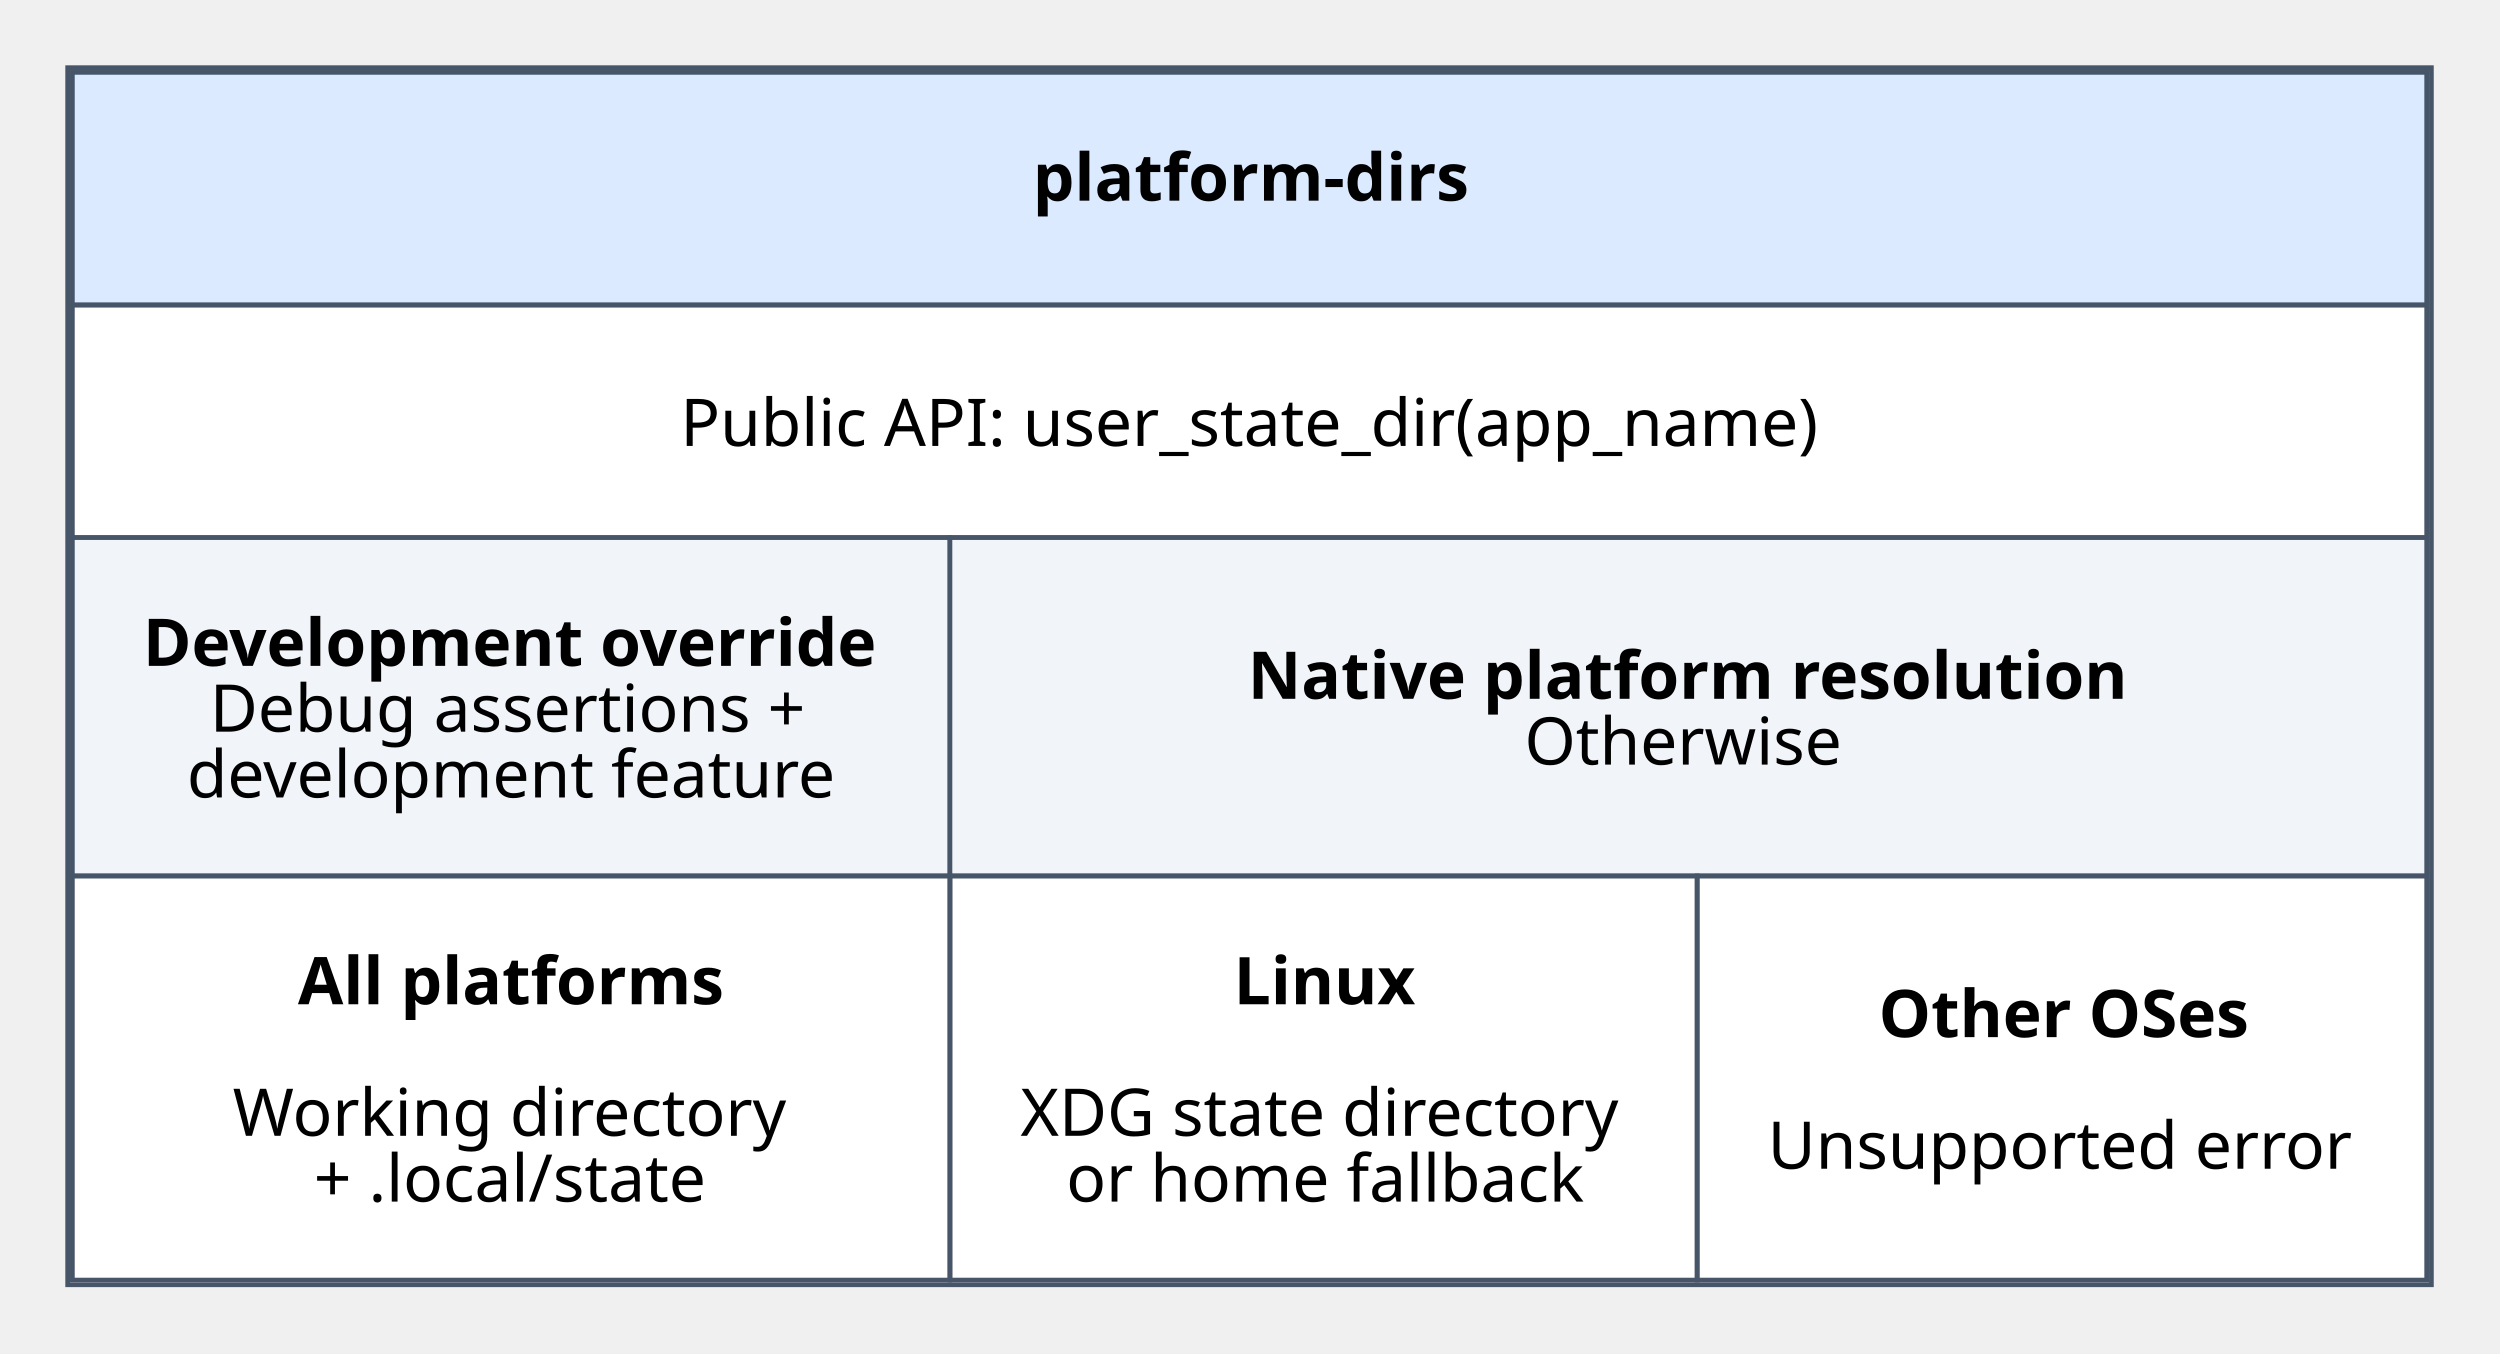
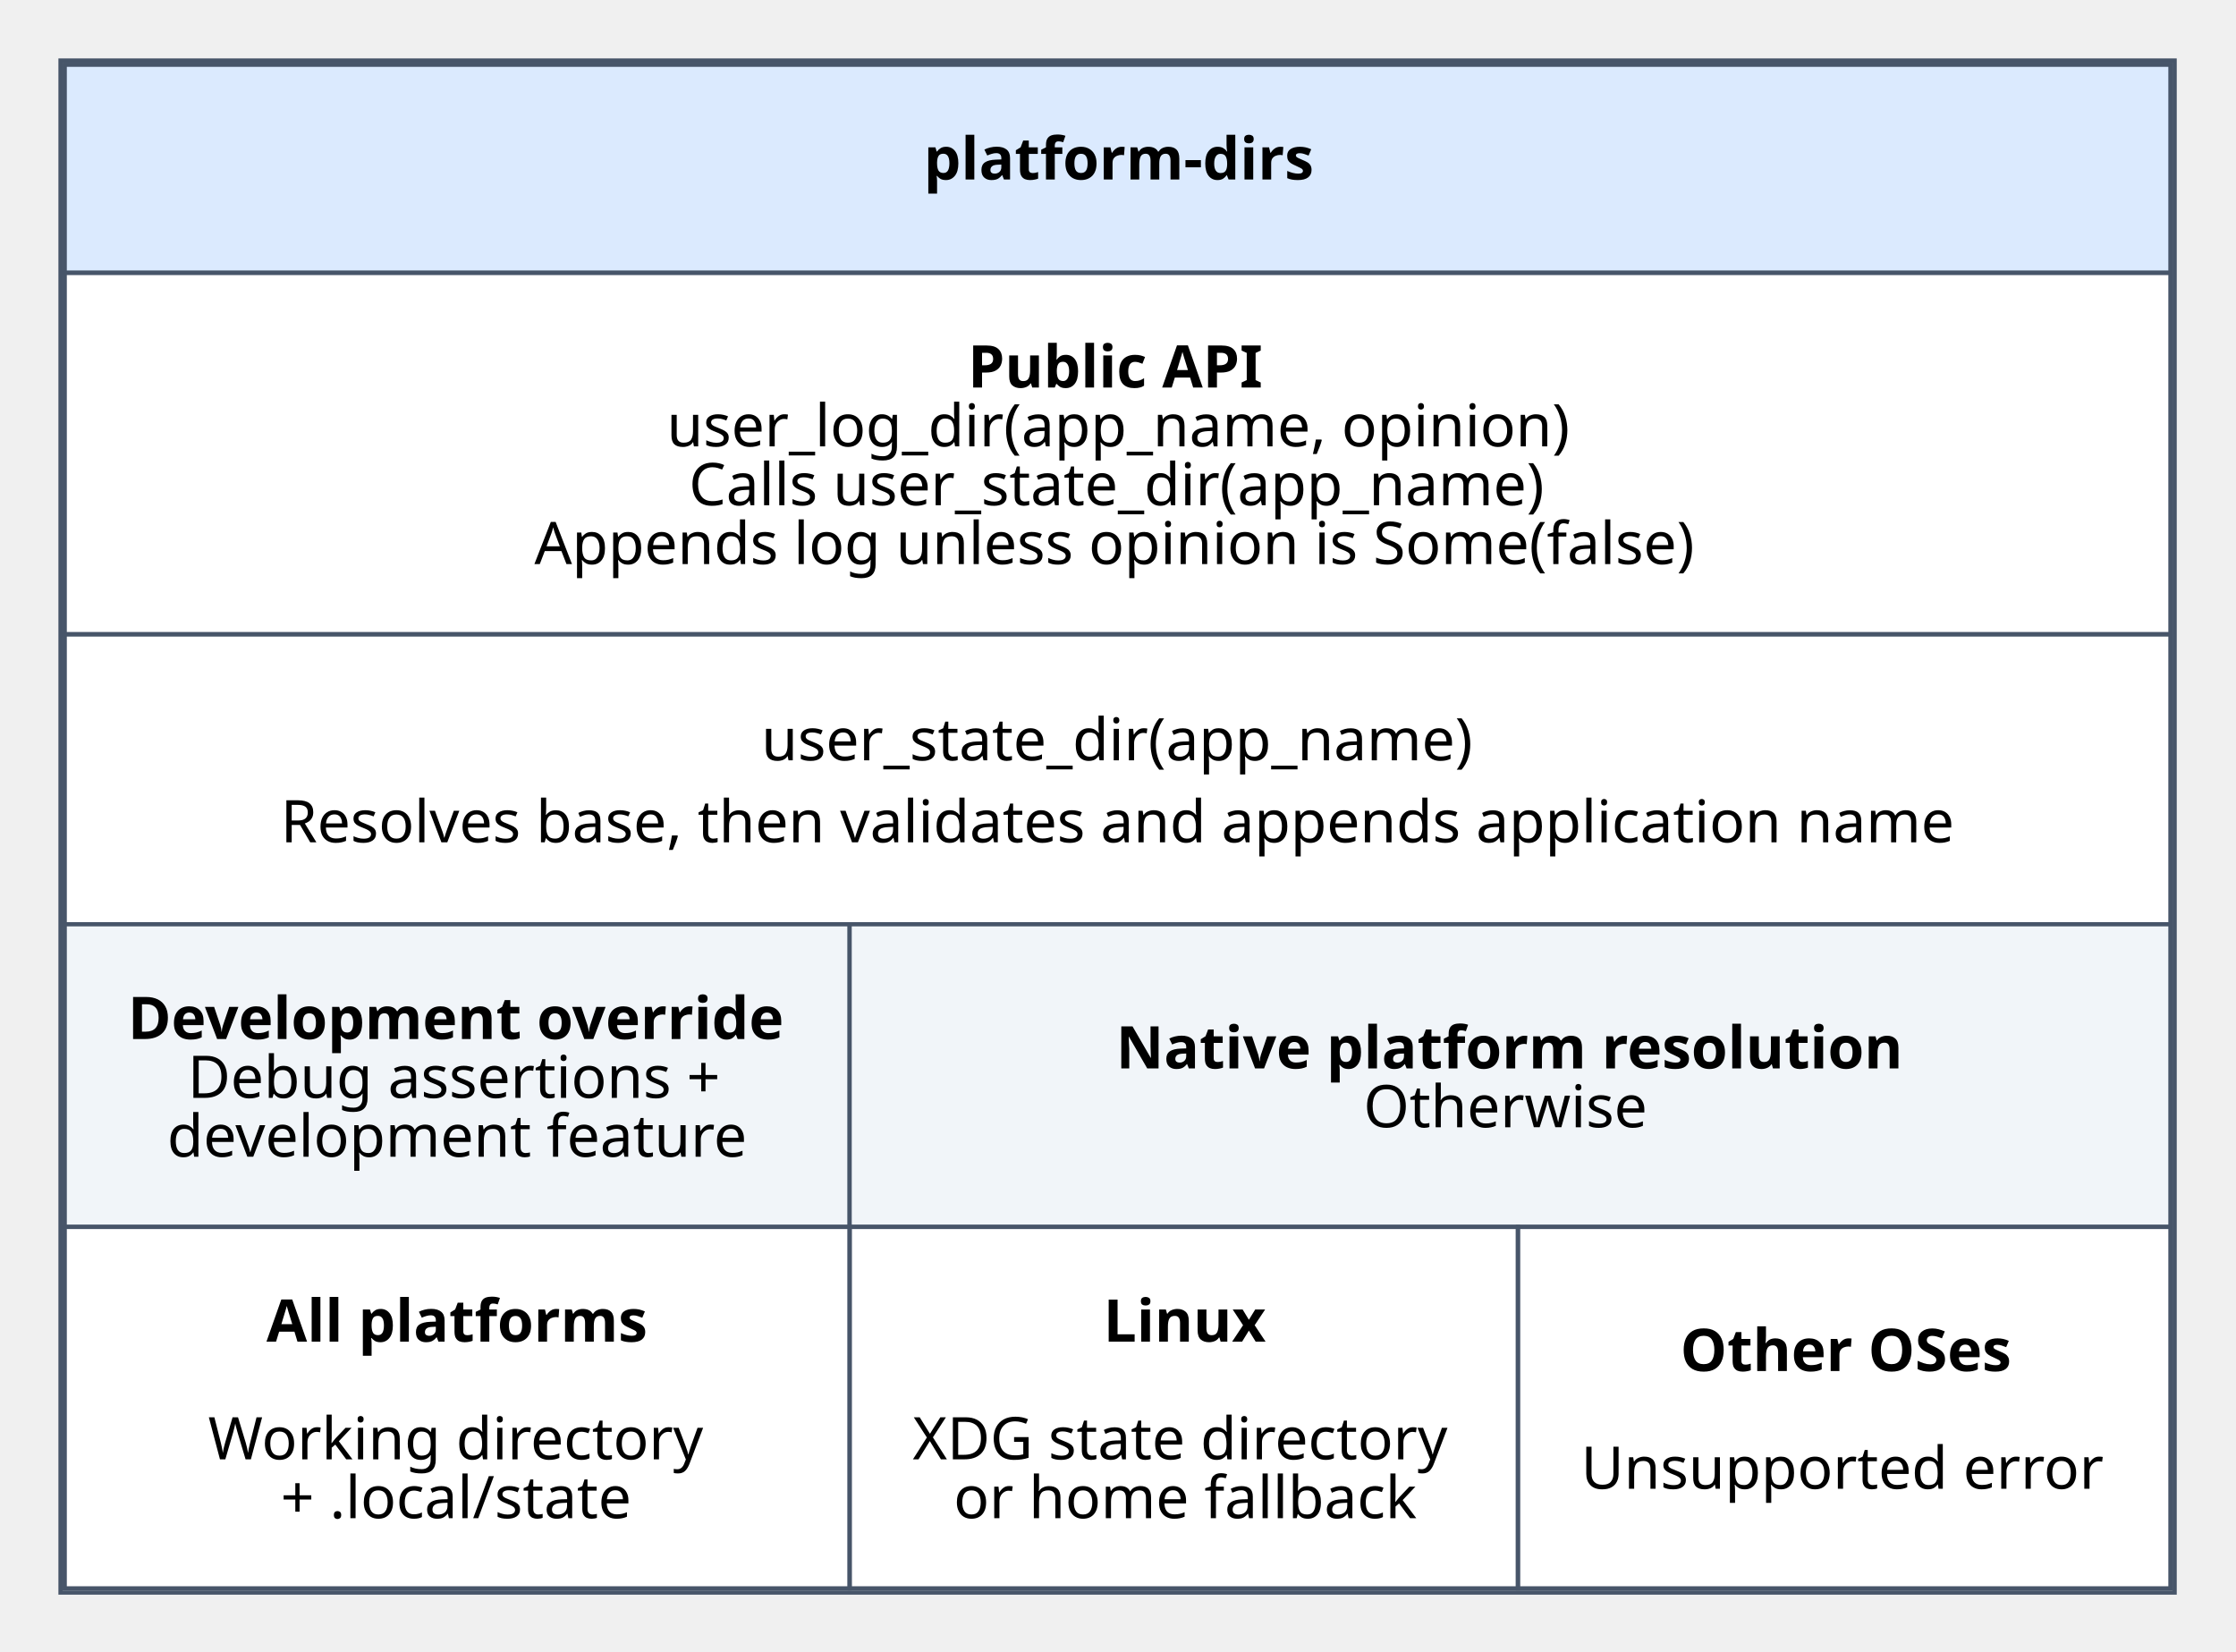
- <svg xmlns="http://www.w3.org/2000/svg" width="532pt" height="384" viewBox="0 0 532 288">
-   <g class="graph" transform="translate(14.4 273.4)">
+ <svg xmlns="http://www.w3.org/2000/svg" width="532pt" height="524" viewBox="0 0 532 393">
+   <g class="graph" transform="translate(14.4 378.9)">
    <g class="node">
-       <path fill="#fff" d="M0 0v-259h503V0z" />
-       <path fill="none" stroke="#475569" d="M0 0v-259h503V0z" />
-       <path fill="#dbeafe" d="M1-208.5V-258h501v49.5z" />
-       <path fill="none" stroke="#475569" d="M1-208.5V-258h501v49.5z" />
-       <text xml:space="preserve" x="205.38" y="-230.7" font-family="sans-serif" font-size="14" font-weight="bold">platform-dirs</text>
-       <path fill="none" stroke="#475569" d="M1-159v-49.5h501v49.5z" />
-       <text xml:space="preserve" x="130.38" y="-178.5" font-family="sans-serif" font-size="14">Public API: user_state_dir(app_name)</text>
+       <path fill="#fff" d="M0 0v-364.5h503V0z" />
+       <path fill="none" stroke="#475569" d="M0 0v-364.5h503V0z" />
+       <path fill="#dbeafe" d="M1-314v-49.5h501v49.5z" />
+       <path fill="none" stroke="#475569" d="M1-314v-49.5h501v49.5z" />
+       <text xml:space="preserve" x="205.38" y="-336.2" font-family="sans-serif" font-size="14" font-weight="bold">platform-dirs</text>
+       <path fill="none" stroke="#475569" d="M1-228v-86h501v86z" />
+       <text xml:space="preserve" x="215.88" y="-286.7" font-family="sans-serif" font-size="14" font-weight="bold">Public API</text>
+       <text xml:space="preserve" x="144.25" y="-272.7" font-family="sans-serif" font-size="14">user_log_dir(app_name, opinion)</text>
+       <text xml:space="preserve" x="149.5" y="-258.7" font-family="sans-serif" font-size="14">Calls user_state_dir(app_name)</text>
+       <text xml:space="preserve" x="112.75" y="-244.7" font-family="sans-serif" font-size="14">Appends log unless opinion is Some(false)</text>
+       <path fill="none" stroke="#475569" d="M1-159v-69h501v69z" />
+       <text xml:space="preserve" x="166.75" y="-198" font-family="sans-serif" font-size="14">user_state_dir(app_name)</text>
+       <text xml:space="preserve" x="52.38" y="-178.5" font-family="sans-serif" font-size="14">Resolves base, then validates and appends application name</text>
      <path fill="#f1f5f9" d="M1-87v-72h186.75v72z" />
      <path fill="none" stroke="#475569" d="M1-87v-72h186.75v72z" />
      <text xml:space="preserve" x="16" y="-131.7" font-family="sans-serif" font-size="14" font-weight="bold">Development override</text>
      <text xml:space="preserve" x="30.25" y="-117.7" font-family="sans-serif" font-size="14">Debug assertions +</text>
      <text xml:space="preserve" x="25.38" y="-103.7" font-family="sans-serif" font-size="14">development feature</text>
      <path fill="#f1f5f9" d="M187.75-87v-72H502v72z" />
      <path fill="none" stroke="#475569" d="M187.75-87v-72H502v72z" />
      <text xml:space="preserve" x="251.12" y="-124.7" font-family="sans-serif" font-size="14" font-weight="bold">Native platform resolution</text>
      <text xml:space="preserve" x="310" y="-110.7" font-family="sans-serif" font-size="14">Otherwise</text>
      <path fill="none" stroke="#475569" d="M1-1v-86h186.75v86z" />
      <text xml:space="preserve" x="49" y="-59.7" font-family="sans-serif" font-size="14" font-weight="bold">All platforms</text>
      <text xml:space="preserve" x="35.12" y="-31.7" font-family="sans-serif" font-size="14">Working directory</text>
      <text xml:space="preserve" x="52.38" y="-17.7" font-family="sans-serif" font-size="14">+ .local/state</text>
      <path fill="none" stroke="#475569" d="M187.75-1v-86h159v86z" />
      <text xml:space="preserve" x="248.12" y="-59.7" font-family="sans-serif" font-size="14" font-weight="bold">Linux</text>
      <text xml:space="preserve" x="202.75" y="-31.7" font-family="sans-serif" font-size="14">XDG state directory</text>
      <text xml:space="preserve" x="212.5" y="-17.7" font-family="sans-serif" font-size="14">or home fallback</text>
      <path fill="none" stroke="#475569" d="M346.75-1v-86H502v86z" />
      <text xml:space="preserve" x="385.38" y="-52.7" font-family="sans-serif" font-size="14" font-weight="bold">Other OSes</text>
      <text xml:space="preserve" x="361.75" y="-24.7" font-family="sans-serif" font-size="14">Unsupported error</text>
    </g>
  </g>
</svg>
